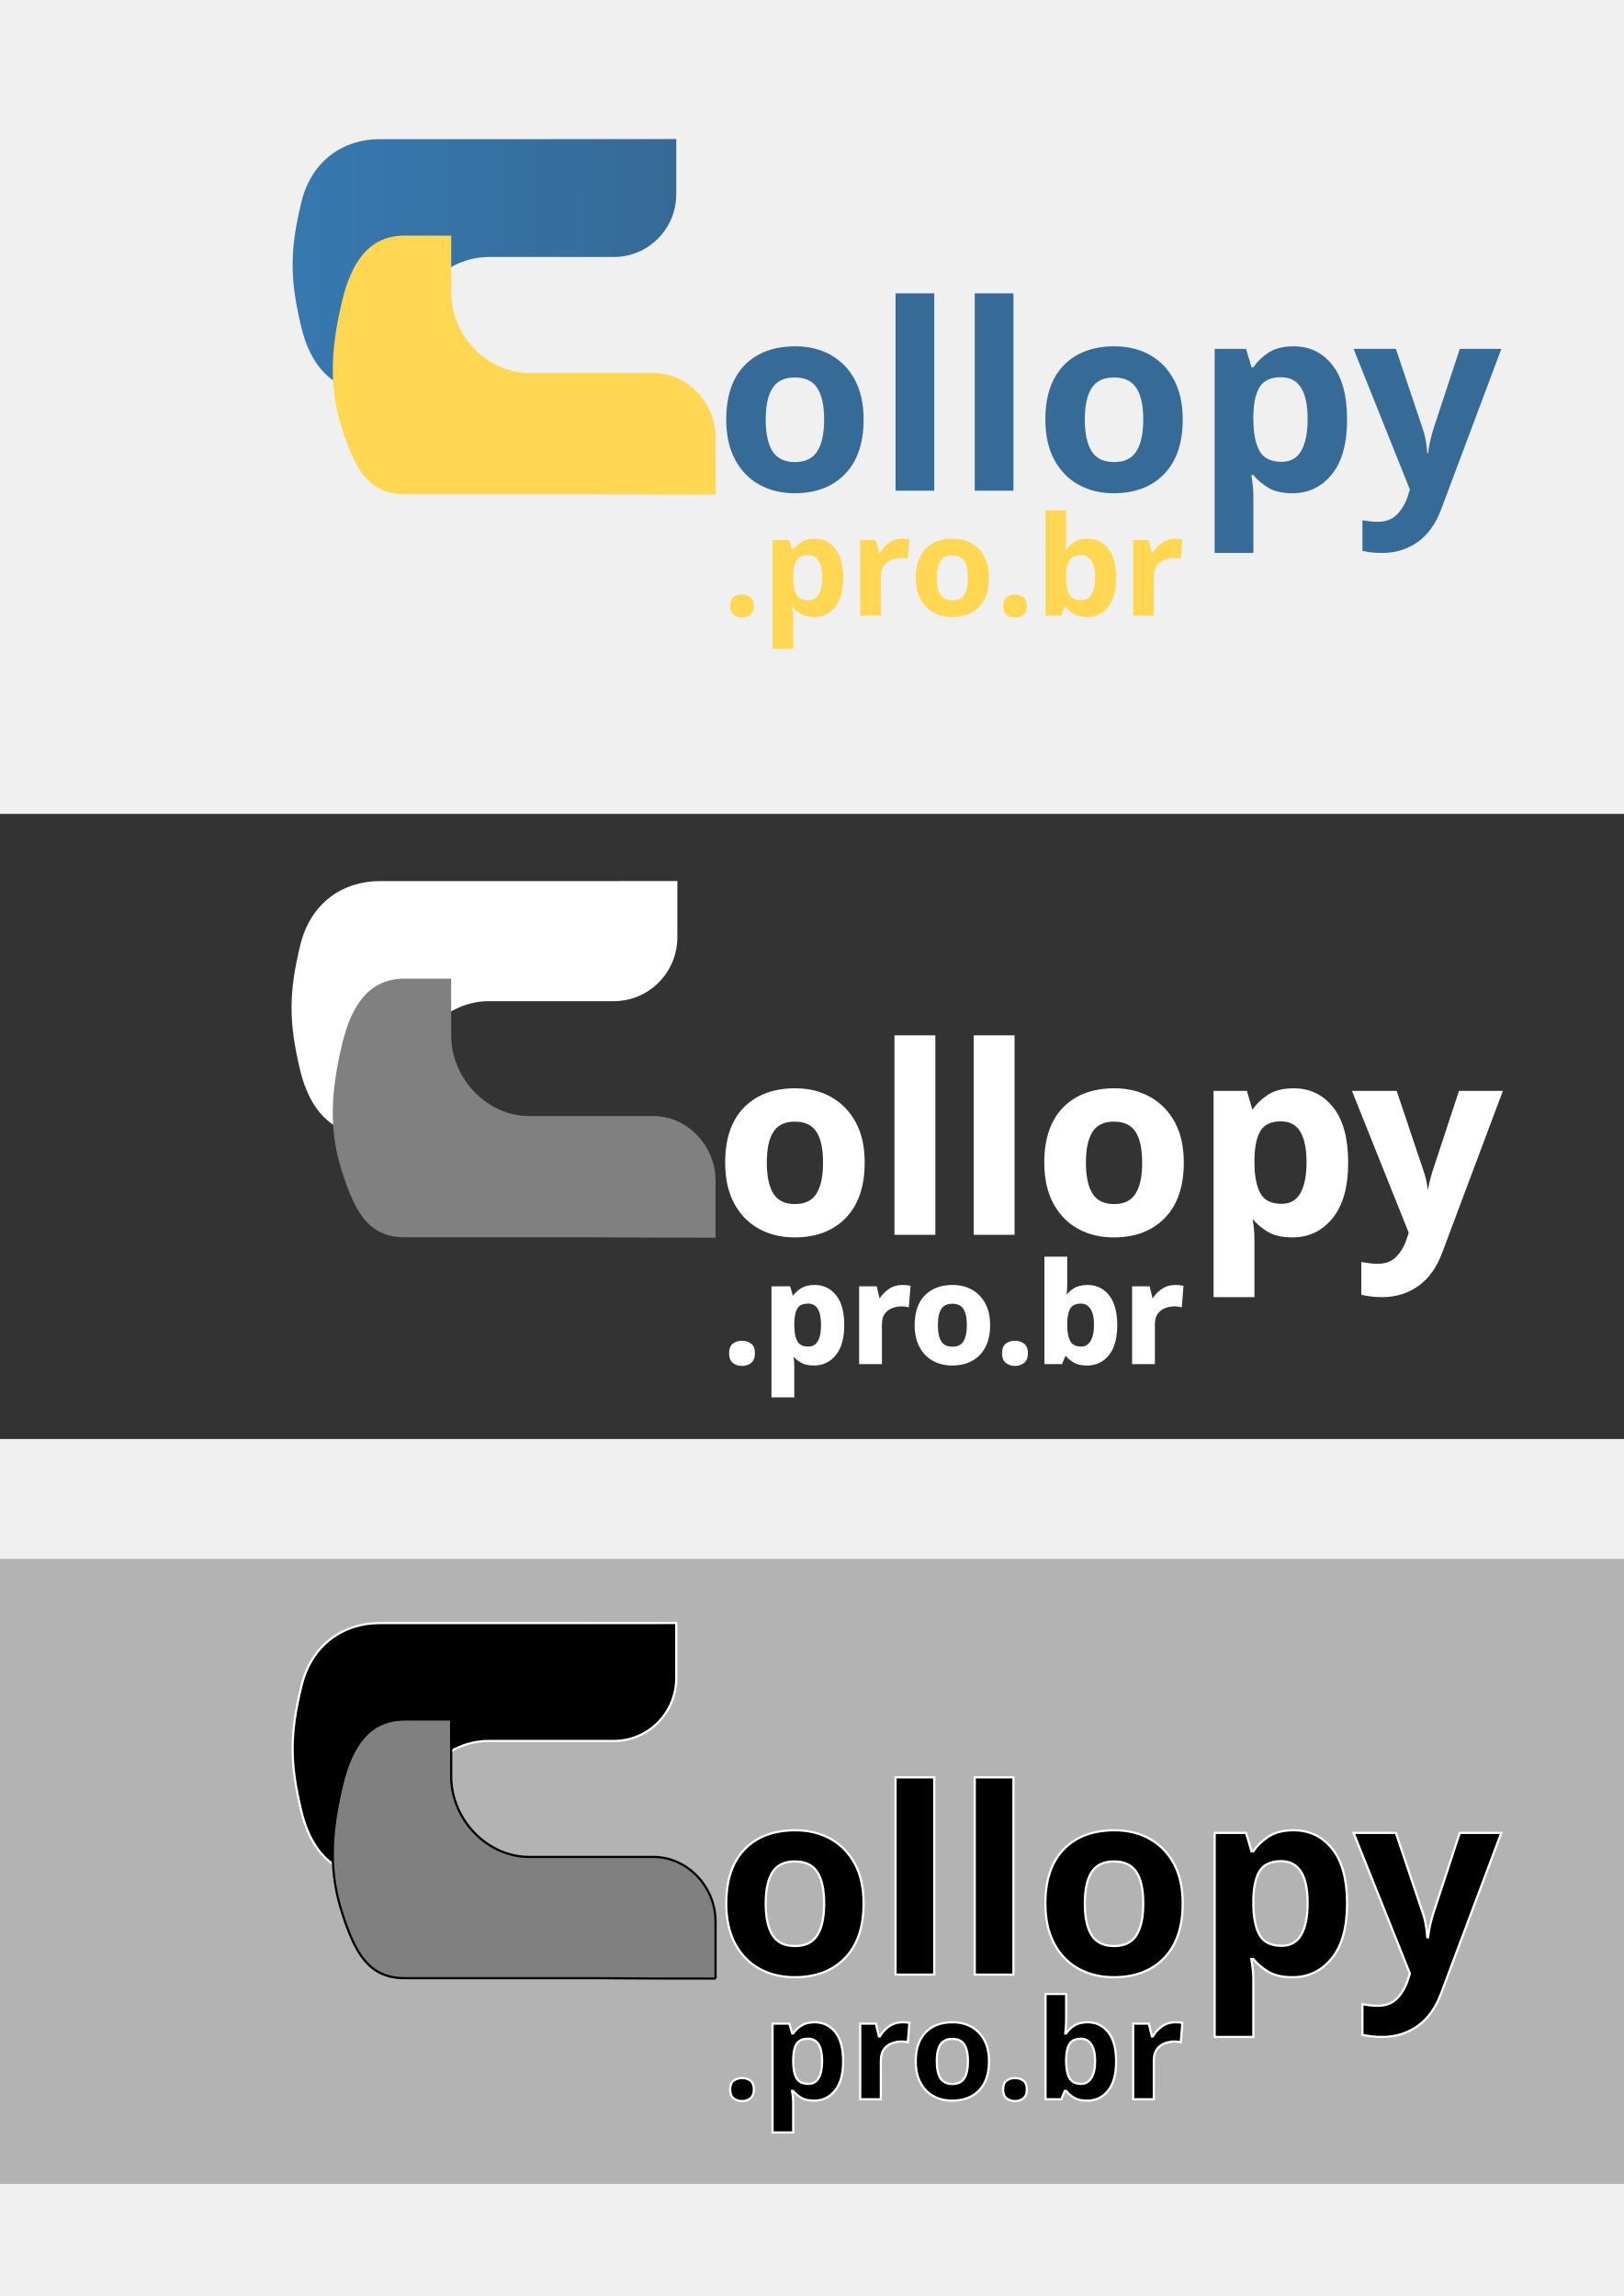
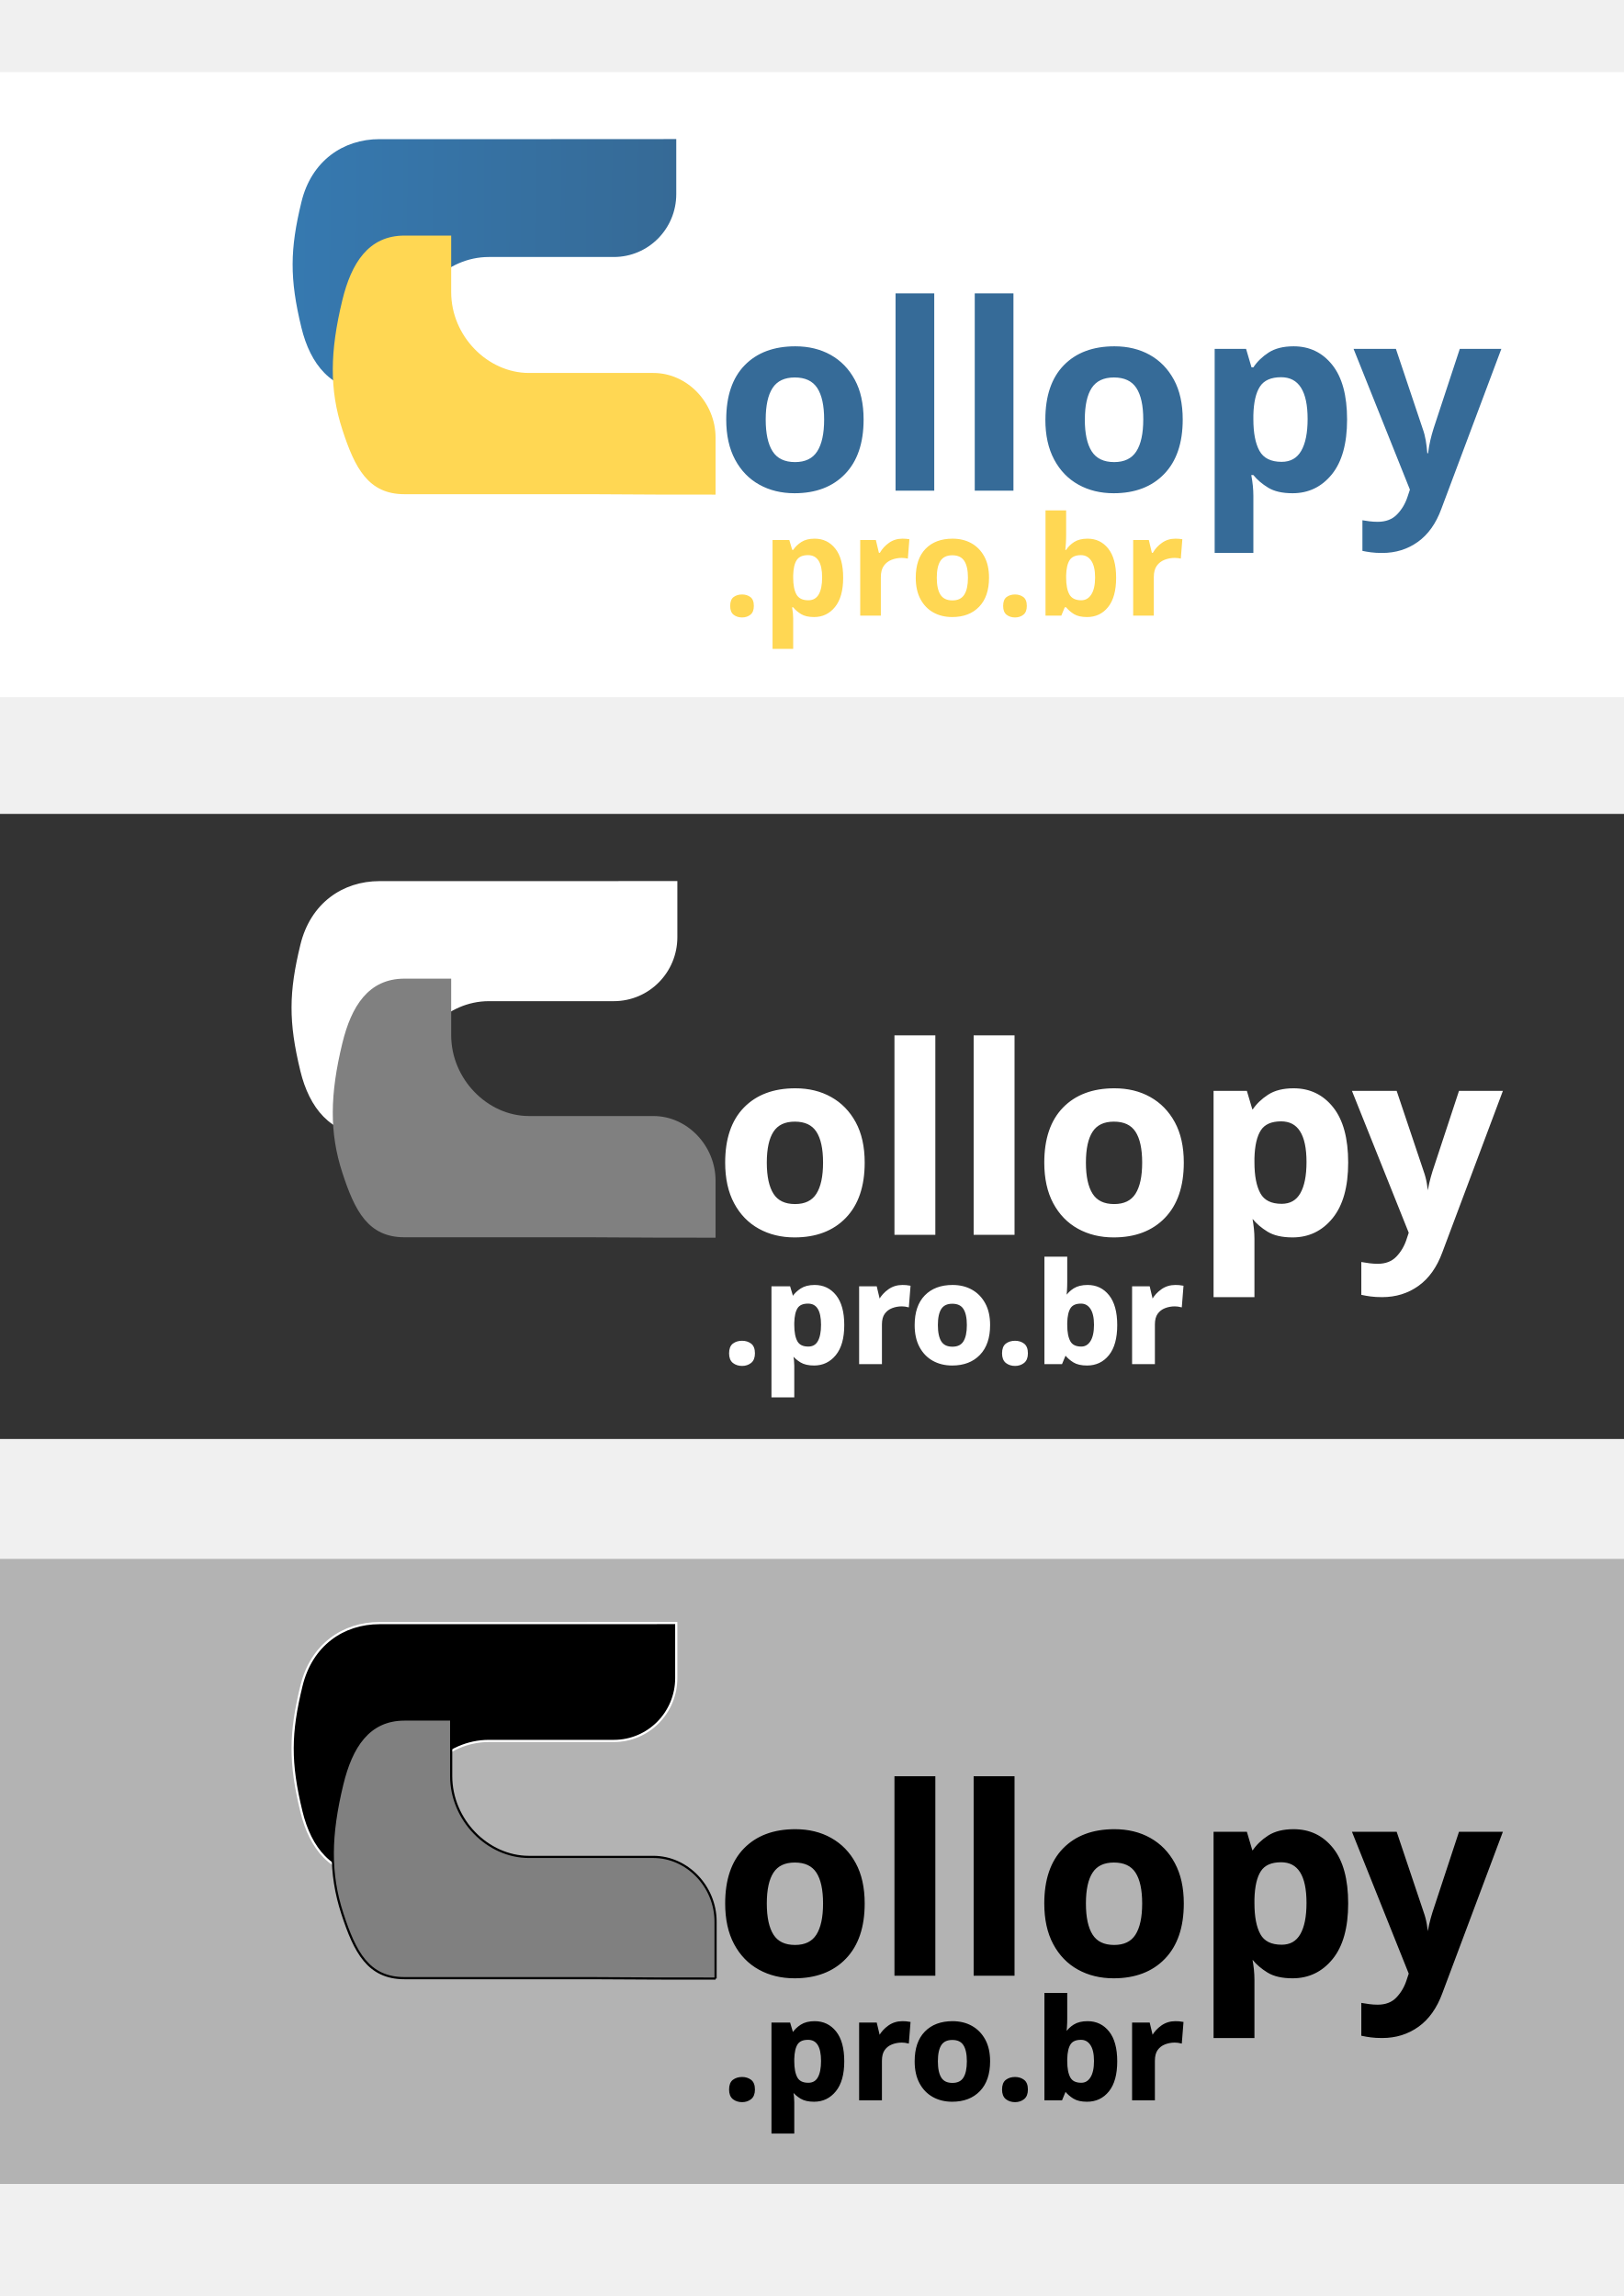
<svg xmlns="http://www.w3.org/2000/svg" xmlns:xlink="http://www.w3.org/1999/xlink" version="1.0" width="744.094" height="1052.362" id="svg2031">
  <defs id="defs2033">
    <linearGradient id="linearGradient4671">
      <stop style="stop-color:#ffc836;stop-opacity:1" offset="0" id="stop4673" />
      <stop style="stop-color:#ffe873;stop-opacity:1" offset="1" id="stop4675" />
    </linearGradient>
    <linearGradient x1="224.24" y1="144.757" x2="-65.309" y2="144.757" id="linearGradient1874" xlink:href="#linearGradient4671" gradientUnits="userSpaceOnUse" />
    <linearGradient id="linearGradient4689">
      <stop style="stop-color:#366a96;stop-opacity:1" offset="0" id="stop4691" />
      <stop style="stop-color:#3679b0;stop-opacity:1" offset="1" id="stop4693" />
    </linearGradient>
    <linearGradient x1="172.942" y1="77.476" x2="26.67" y2="76.313" id="linearGradient1872" xlink:href="#linearGradient4689" gradientUnits="userSpaceOnUse" />
    <linearGradient xlink:href="#linearGradient4689" id="linearGradient3012" gradientUnits="userSpaceOnUse" x1="172.942" y1="77.476" x2="26.67" y2="76.313" gradientTransform="translate(58.8436,-47.65056)" />
    <linearGradient xlink:href="#linearGradient4689" id="linearGradient3032" gradientUnits="userSpaceOnUse" gradientTransform="translate(58.8436,-47.65056)" x1="172.942" y1="77.476" x2="26.67" y2="76.313" />
    <linearGradient xlink:href="#linearGradient4689" id="linearGradient3157" gradientUnits="userSpaceOnUse" gradientTransform="translate(58.8436,-47.65056)" x1="172.942" y1="77.476" x2="26.67" y2="76.313" />
  </defs>
  <g id="layer1" transform="translate(0,702.3631)">
+     <rect y="-669.317" x="-261.275" height="286.502" width="1273.942" id="rect3017" style="fill:#ffffff;fill-opacity:1;stroke:none" />
    <rect style="fill:#b3b3b3;fill-opacity:1;stroke:none" id="rect3131-5" width="1273.942" height="286.502" x="-258.572" y="12.143" />
    <rect style="fill:#333333;fill-opacity:1;stroke:none" id="rect3131" width="1273.942" height="286.502" x="-261.275" y="373.047" transform="translate(0,-702.3631)" />
    <g id="g3122" transform="translate(0,-120)">
      <g id="g1858" transform="matrix(1.200851,0,0,1.200851,98.6553,-545.2463)">
        <g transform="matrix(1.000893,0,0,1.000893,-56.07058,-1.220279)" id="g3028">
          <path id="path1948" style="fill:url(#linearGradient3157);fill-opacity:1" d="m 231.786,23.373 0,20.989 c 0,13.182 -10.57,23.981 -23.822,23.981 l -47.627,0 c -16.164,0 -29.787,13.782 -29.787,29.363 l 0,21.564 -16.376,0 c -13.852,0 -21.917,-9.988 -25.305,-23.964 -4.57,-18.776 -4.376,-29.963 0,-47.945 3.794,-15.687 15.917,-23.964 29.769,-23.964 l 17.876,0 47.645,0 c 22.596,-0.026 23.044,-0.026 47.627,-0.026 z" />
          <path id="path1950" style="fill:#ffd753;fill-opacity:1" d="m 246.769,158.959 0,-21.725 c 0,-13.306 -10.736,-24.67 -23.721,-24.67 l -47.424,0 c -15.796,0 -29.66,-14.105 -29.66,-30.824 l 0,-21.566 -17.782,0 c -13.811,0 -20.312,10.602 -23.721,24.652 -4.744,19.515 -4.955,34.11 0,49.323 4.797,14.777 9.928,24.652 23.721,24.652 l 23.721,0 47.424,0 c 22.181,0.158 29.434,0.158 47.442,0.158 z" />
        </g>
        <text id="text3034" y="156.368" x="190.538" style="font-size:99.089px;font-style:normal;font-variant:normal;font-weight:normal;font-stretch:normal;line-height:125%;letter-spacing:0px;word-spacing:0px;fill:#366b98;fill-opacity:1;stroke:none;font-family:FreeSerif;-inkscape-font-specification:FreeSerif" xml:space="preserve">
          <tspan style="font-style:normal;font-variant:normal;font-weight:600;font-stretch:normal;font-family:Flux;-inkscape-font-specification:Flux Semi-Bold" y="156.368" x="190.538" id="tspan3036">ollopy</tspan>
        </text>
      </g>
      <text id="text3104" y="-300.182" x="330.998" style="font-size:63.466px;font-style:normal;font-variant:normal;font-weight:600;font-stretch:normal;line-height:125%;letter-spacing:0px;word-spacing:0px;fill:#ffd753;fill-opacity:1;stroke:none;font-family:Flux;-inkscape-font-specification:Flux Semi-Bold" xml:space="preserve">
        <tspan y="-300.182" x="330.998" id="tspan3106">.pro.br</tspan>
      </text>
    </g>
    <path d="m 309.911,41.545 0,25.227 c 0,15.843 -12.704,28.824 -28.633,28.824 l -57.244,0 c -19.428,0 -35.801,16.564 -35.801,35.292 l 0,25.918 -19.682,0 c -16.649,0 -26.342,-12.004 -30.414,-28.802 -5.493,-22.567 -5.26,-36.013 0,-57.626 4.56,-18.855 19.131,-28.802 35.78,-28.802 l 21.485,0 57.265,0 c 27.158,-0.031 27.697,-0.031 57.244,-0.031 z" style="fill:#000000;fill-opacity:1;stroke:#ffffff" id="path3040" />
    <path d="m 327.92,204.508 0,-26.111 c 0,-15.993 -12.904,-29.652 -28.511,-29.652 l -57,0 c -18.986,0 -35.649,-16.953 -35.649,-37.049 l 0,-25.921 -21.372,0 c -16.599,0 -24.413,12.742 -28.511,29.63 -5.702,23.455 -5.956,40.998 0,59.282 5.765,17.761 11.932,29.63 28.511,29.63 l 28.511,0 57,0 c 26.66,0.19 35.378,0.19 57.021,0.19 z" style="fill:#808080;fill-opacity:1;stroke:#000000" id="path3042" />
-     <text id="text3044" y="202.692" x="327.463" style="font-size:118.991px;font-style:normal;font-variant:normal;font-weight:normal;font-stretch:normal;line-height:125%;letter-spacing:0px;word-spacing:0px;fill:#000000;fill-opacity:1;stroke:#ffffff;font-family:FreeSerif;-inkscape-font-specification:FreeSerif" xml:space="preserve">
-       <tspan style="font-style:normal;font-variant:normal;font-weight:600;font-stretch:normal;fill:#000000;stroke:#ffffff;font-family:Flux;-inkscape-font-specification:Flux Semi-Bold" y="202.692" x="327.463" id="tspan3046">ollopy</tspan>
+     <text id="text3044" y="202.692" x="327.463" style="font-size:118.991px;font-style:normal;font-variant:normal;font-weight:normal;font-stretch:normal;line-height:125%;letter-spacing:0px;word-spacing:0px;fill:#000000;fill-opacity:1;stroke:#000000;font-family:FreeSerif;-inkscape-font-specification:FreeSerif" xml:space="preserve">
+       <tspan style="font-style:normal;font-variant:normal;font-weight:600;font-stretch:normal;fill:#000000;stroke:#000000;font-family:Flux;-inkscape-font-specification:Flux Semi-Bold" y="202.692" x="327.463" id="tspan3046">ollopy</tspan>
    </text>
-     <text id="text3114" y="259.818" x="330.998" style="font-size:63.466px;font-style:normal;font-variant:normal;font-weight:600;font-stretch:normal;line-height:125%;letter-spacing:0px;word-spacing:0px;fill:#000000;fill-opacity:1;stroke:#ffffff;font-family:Flux;-inkscape-font-specification:Flux Semi-Bold" xml:space="preserve">
+     <text id="text3114" y="259.818" x="330.998" style="font-size:63.466px;font-style:normal;font-variant:normal;font-weight:600;font-stretch:normal;line-height:125%;letter-spacing:0px;word-spacing:0px;fill:#000000;fill-opacity:1;stroke:#000000;font-family:Flux;-inkscape-font-specification:Flux Semi-Bold" xml:space="preserve">
      <tspan y="259.818" x="330.998" id="tspan3116">.pro.br</tspan>
    </text>
    <g id="g3117">
      <path d="m 309.912,-298.037 0,25.227 c 0,15.843 -12.704,28.824 -28.633,28.824 l -57.244,0 c -19.428,0 -35.801,16.564 -35.801,35.292 l 0,25.918 -19.682,0 c -16.649,0 -26.342,-12.004 -30.414,-28.802 -5.493,-22.567 -5.26,-36.013 0,-57.626 4.56,-18.855 19.131,-28.802 35.78,-28.802 l 21.485,0 57.265,0 c 27.158,-0.031 27.697,-0.031 57.244,-0.031 z" style="fill:#ffffff;fill-opacity:1;stroke:#ffffff" id="path3028" />
      <path d="m 327.92,-135.074 0,-26.111 c 0,-15.993 -12.904,-29.652 -28.511,-29.652 l -57,0 c -18.986,0 -35.649,-16.953 -35.649,-37.049 l 0,-25.921 -21.372,0 c -16.599,0 -24.413,12.742 -28.511,29.63 -5.702,23.455 -5.956,40.998 0,59.282 5.765,17.761 11.932,29.63 28.511,29.63 l 28.511,0 57,0 c 26.66,0.19 35.378,0.19 57.021,0.19 z" style="fill:#808080;fill-opacity:1;stroke:none" id="path3030" />
      <text id="text3032" y="-136.89" x="327.463" style="font-size:118.991px;font-style:normal;font-variant:normal;font-weight:normal;font-stretch:normal;line-height:125%;letter-spacing:0px;word-spacing:0px;fill:#ffffff;fill-opacity:1;stroke:#ffffff;font-family:FreeSerif;-inkscape-font-specification:FreeSerif" xml:space="preserve">
        <tspan style="font-style:normal;font-variant:normal;font-weight:600;font-stretch:normal;fill:#ffffff;stroke:#ffffff;font-family:Flux;-inkscape-font-specification:Flux Semi-Bold" y="-136.89" x="327.463" id="tspan3034">ollopy</tspan>
      </text>
      <text id="text3118" y="-77.624" x="330.998" style="font-size:63.466px;font-style:normal;font-variant:normal;font-weight:600;font-stretch:normal;line-height:125%;letter-spacing:0px;word-spacing:0px;fill:#ffffff;fill-opacity:1;stroke:#ffffff;font-family:Flux;-inkscape-font-specification:Flux Semi-Bold" xml:space="preserve">
        <tspan y="-77.624" x="330.998" id="tspan3120">.pro.br</tspan>
      </text>
    </g>
  </g>
</svg>
